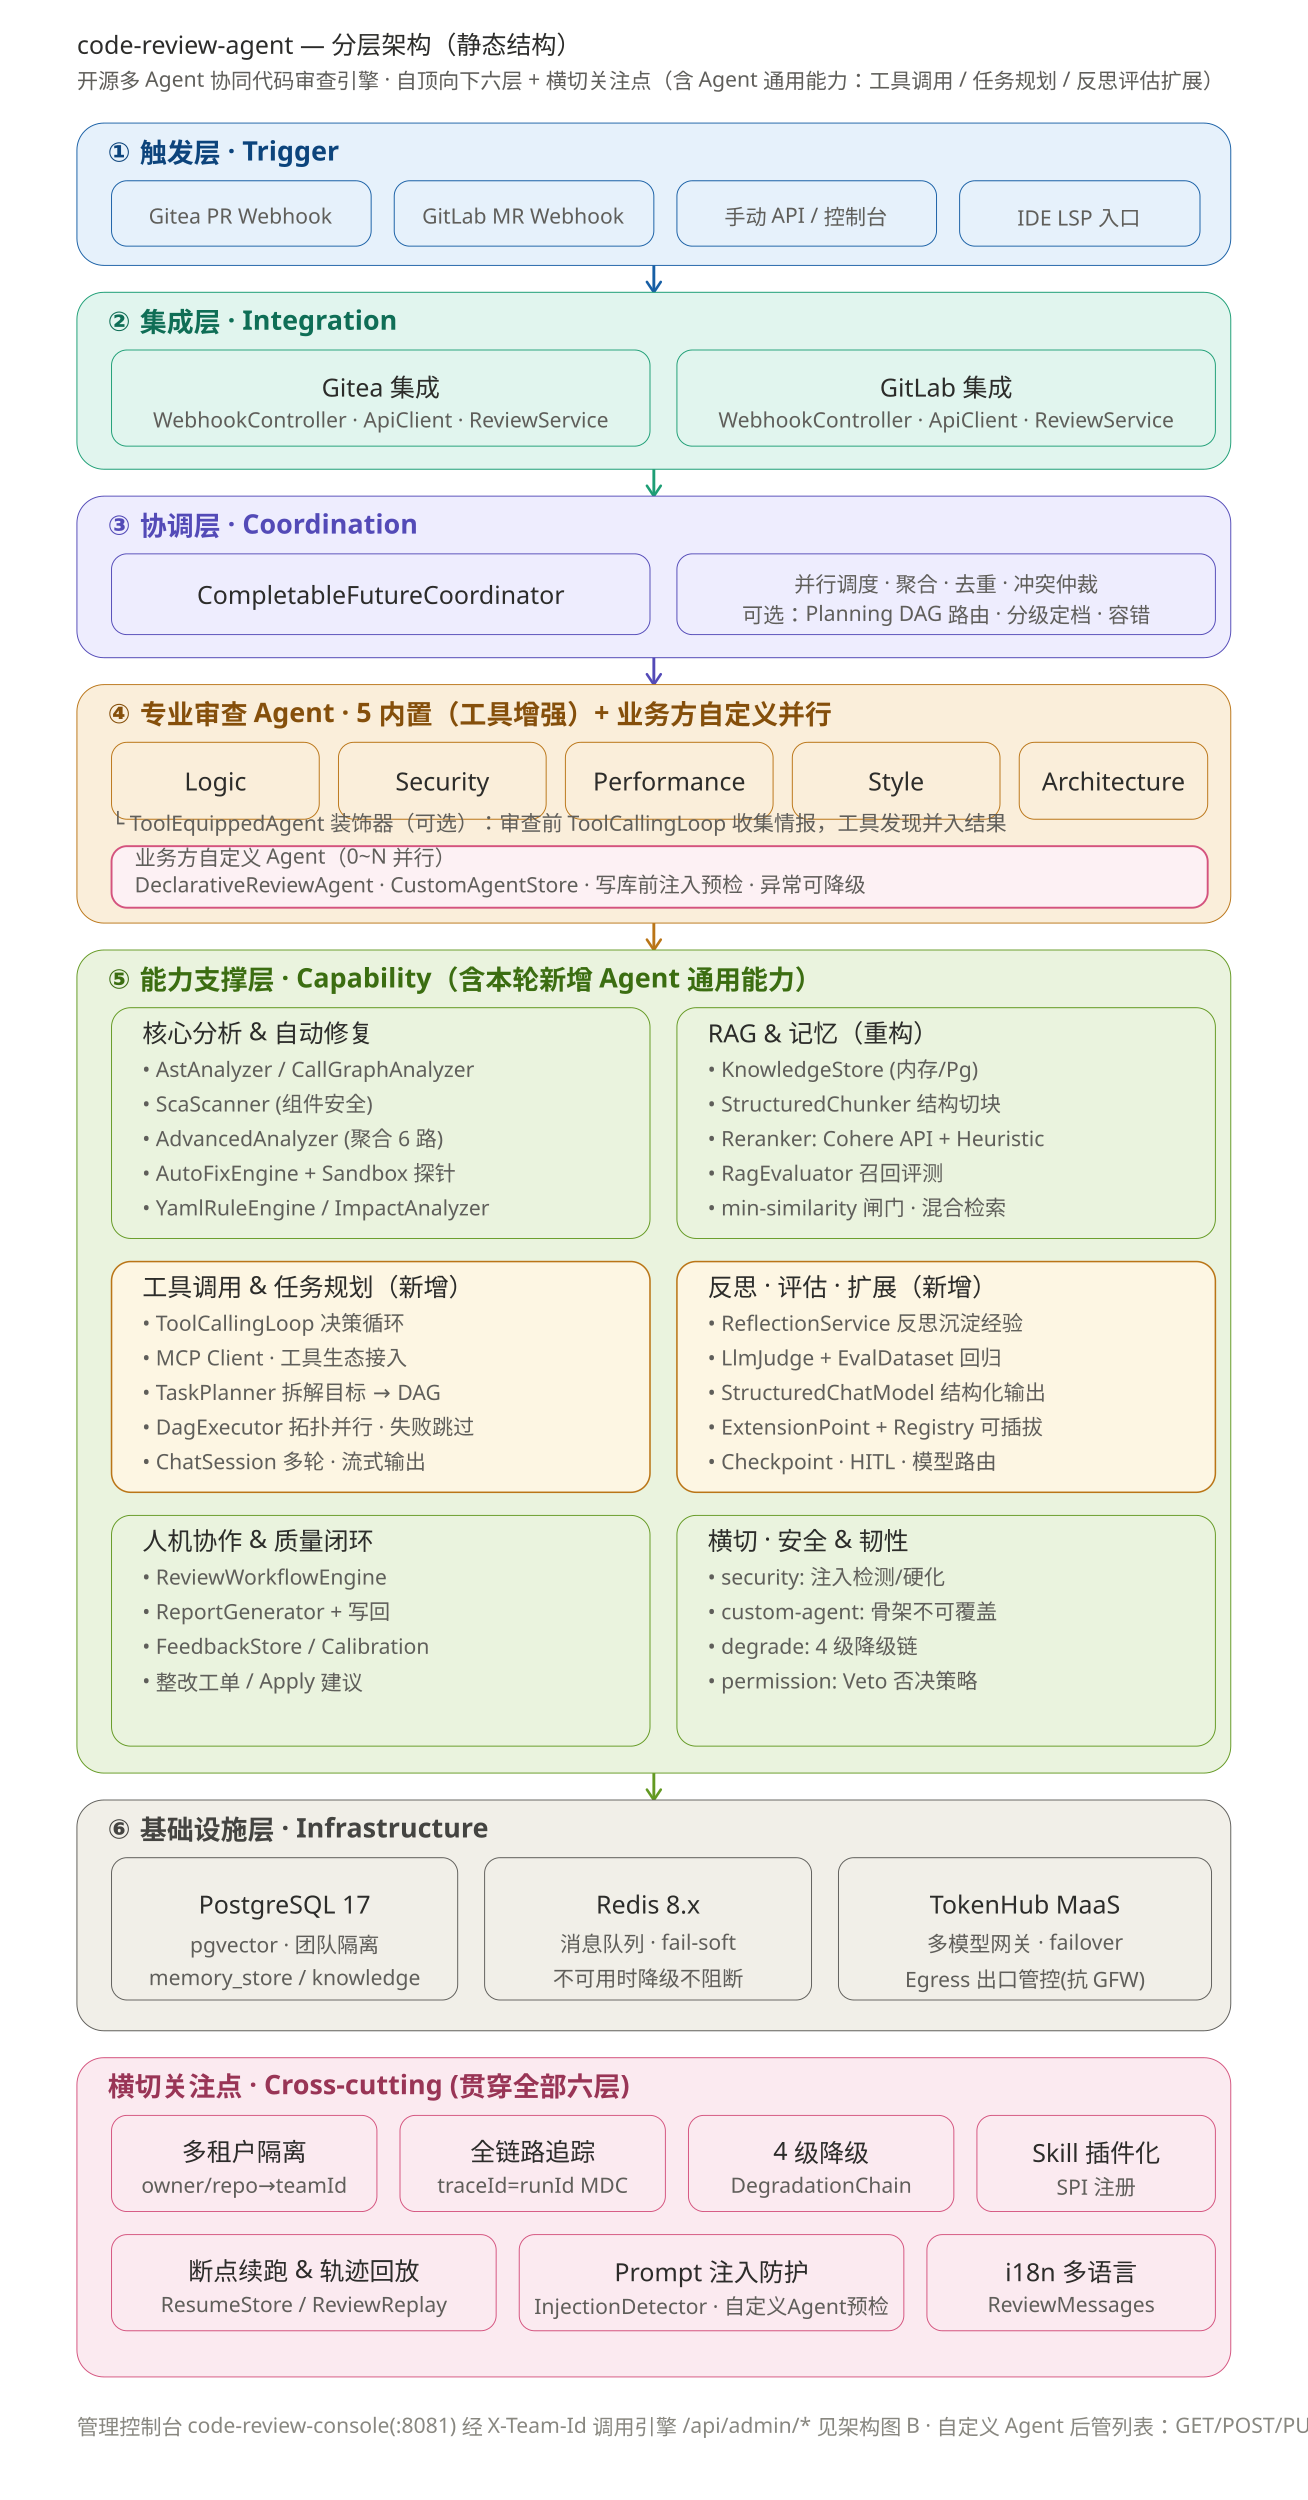
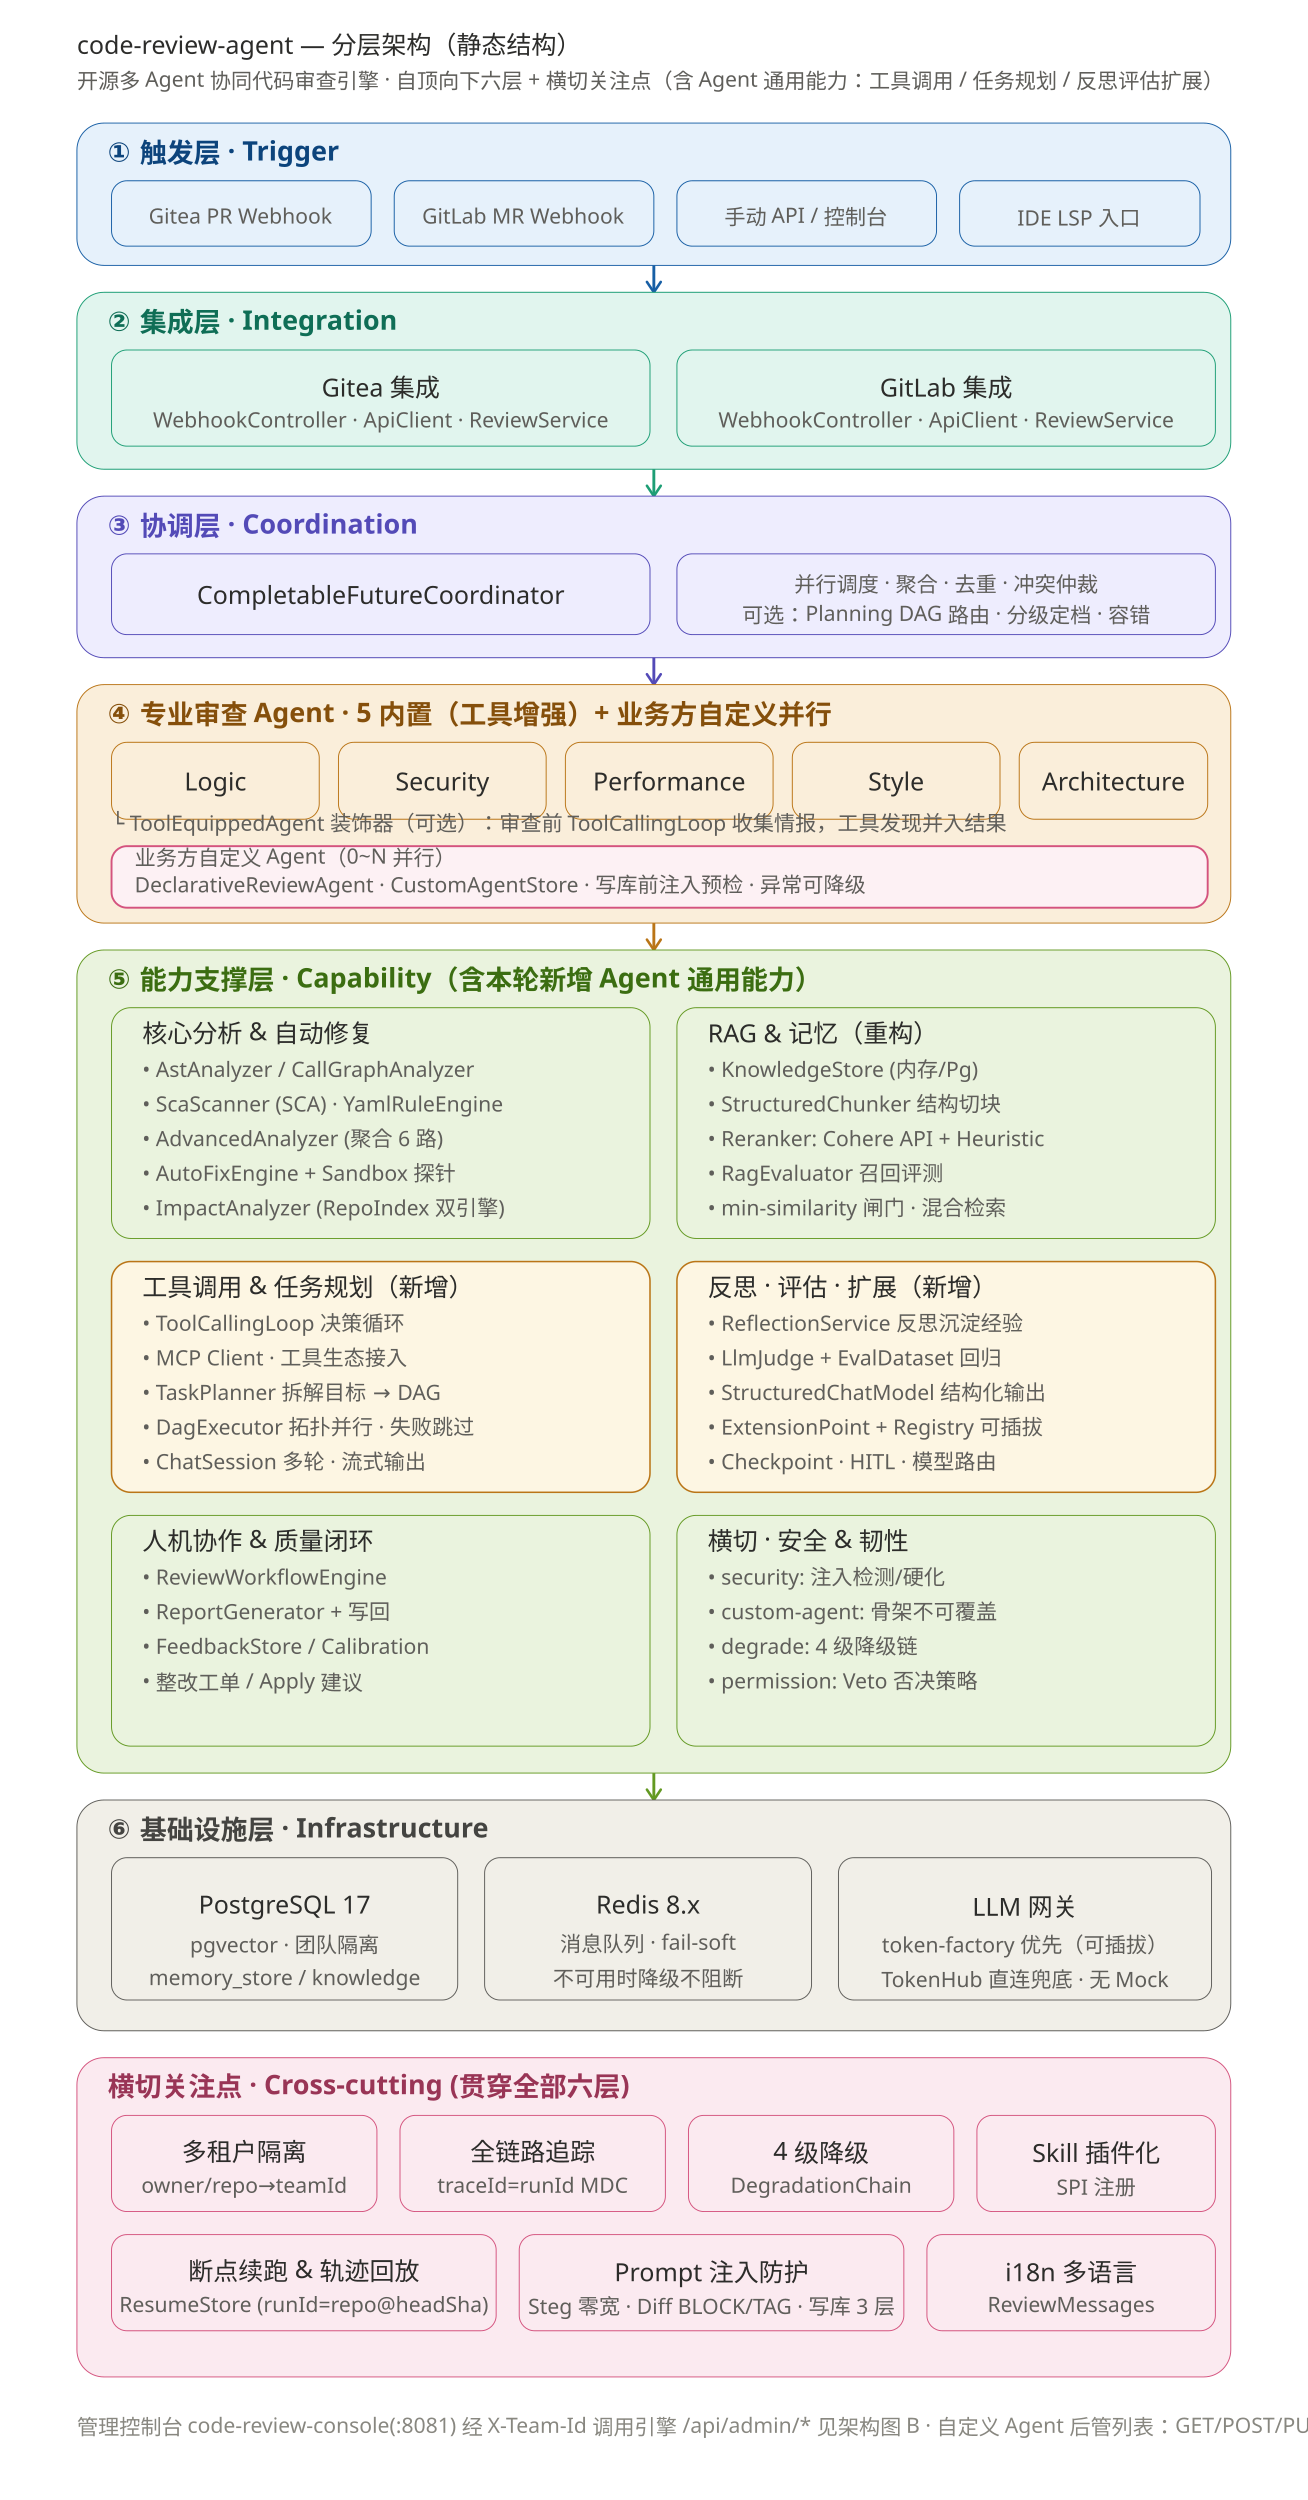
<svg xmlns="http://www.w3.org/2000/svg" viewBox="0 0 680 1300" width="100%" font-family="'Segoe UI',system-ui,sans-serif">
  <defs>
    <marker id="arrow" viewBox="0 0 10 10" refX="8" refY="5" markerWidth="6" markerHeight="6" orient="auto-start-reverse">
      <path d="M2 1L8 5L2 9" fill="none" stroke="context-stroke" stroke-width="1.5" stroke-linecap="round" stroke-linejoin="round" />
    </marker>
  </defs>
  <style>
    text{font-family:'Segoe UI',system-ui,sans-serif}
    .th{font-size:13px;font-weight:500;fill:#2C2C2A}
    .ts{font-size:11px;fill:#5F5E5A}
    .cap{font-size:11px;fill:#888780}
    .lay{font-size:14px;font-weight:600}
    .a{stroke-width:1.5;fill:none;marker-end:url(#arrow)}
  </style>
  <text class="th" x="40" y="28" font-size="15">code-review-agent — 分层架构（静态结构）</text>
  <text class="ts" x="40" y="46">开源多 Agent 协同代码审查引擎 · 自顶向下六层 + 横切关注点（含 Agent 通用能力：工具调用 / 任务规划 / 反思评估扩展）</text>
  <rect x="40" y="64" width="600" height="74" rx="14" fill="#E6F1FB" stroke="#185FA5" stroke-width="0.5" />
  <text class="lay" x="56" y="84" fill="#0C447C">① 触发层 · Trigger</text>
  <rect x="58" y="94" width="135" height="34" rx="8" fill="#E6F1FB" stroke="#185FA5" stroke-width="0.5" />
  <text class="ts" x="125" y="112" text-anchor="middle" dominant-baseline="central">Gitea PR Webhook</text>
  <rect x="205" y="94" width="135" height="34" rx="8" fill="#E6F1FB" stroke="#185FA5" stroke-width="0.5" />
  <text class="ts" x="272" y="112" text-anchor="middle" dominant-baseline="central">GitLab MR Webhook</text>
  <rect x="352" y="94" width="135" height="34" rx="8" fill="#E6F1FB" stroke="#185FA5" stroke-width="0.5" />
  <text class="ts" x="419" y="112" text-anchor="middle" dominant-baseline="central">手动 API / 控制台</text>
  <rect x="499" y="94" width="125" height="34" rx="8" fill="#E6F1FB" stroke="#185FA5" stroke-width="0.5" />
  <text class="ts" x="561" y="112" text-anchor="middle" dominant-baseline="central">IDE LSP 入口</text>
  <path class="a" d="M340 138 L340 152" stroke="#185FA5" />
  <rect x="40" y="152" width="600" height="92" rx="14" fill="#E1F5EE" stroke="#1D9E75" stroke-width="0.5" />
  <text class="lay" x="56" y="172" fill="#0F6E56">② 集成层 · Integration</text>
  <rect x="58" y="182" width="280" height="50" rx="8" fill="#E1F5EE" stroke="#1D9E75" stroke-width="0.5" />
  <text class="th" x="198" y="200" text-anchor="middle" dominant-baseline="central">Gitea 集成</text>
  <text class="ts" x="198" y="218" text-anchor="middle" dominant-baseline="central">WebhookController · ApiClient · ReviewService</text>
  <rect x="352" y="182" width="280" height="50" rx="8" fill="#E1F5EE" stroke="#1D9E75" stroke-width="0.5" />
  <text class="th" x="492" y="200" text-anchor="middle" dominant-baseline="central">GitLab 集成</text>
  <text class="ts" x="492" y="218" text-anchor="middle" dominant-baseline="central">WebhookController · ApiClient · ReviewService</text>
  <path class="a" d="M340 244 L340 258" stroke="#1D9E75" />
  <rect x="40" y="258" width="600" height="84" rx="14" fill="#EEEDFE" stroke="#534AB7" stroke-width="0.5" />
  <text class="lay" x="56" y="278" fill="#534AB7">③ 协调层 · Coordination</text>
  <rect x="58" y="288" width="280" height="42" rx="8" fill="#EEEDFE" stroke="#534AB7" stroke-width="0.5" />
  <text class="th" x="198" y="309" text-anchor="middle" dominant-baseline="central">CompletableFutureCoordinator</text>
  <rect x="352" y="288" width="280" height="42" rx="8" fill="#EEEDFE" stroke="#534AB7" stroke-width="0.5" />
  <text class="ts" x="492" y="303" text-anchor="middle" dominant-baseline="central">并行调度 · 聚合 · 去重 · 冲突仲裁</text>
  <text class="ts" x="492" y="319" text-anchor="middle" dominant-baseline="central">可选：Planning DAG 路由 · 分级定档 · 容错</text>
  <path class="a" d="M340 342 L340 356" stroke="#534AB7" />
  <rect x="40" y="356" width="600" height="124" rx="14" fill="#FAEEDA" stroke="#BA7517" stroke-width="0.5" />
  <text class="lay" x="56" y="376" fill="#854F0B">④ 专业审查 Agent · 5 内置（工具增强）+ 业务方自定义并行</text>
  <rect x="58" y="386" width="108" height="40" rx="8" fill="#FAEEDA" stroke="#BA7517" stroke-width="0.5" />
  <text class="th" x="112" y="406" text-anchor="middle" dominant-baseline="central">Logic</text>
  <rect x="176" y="386" width="108" height="40" rx="8" fill="#FAEEDA" stroke="#BA7517" stroke-width="0.5" />
  <text class="th" x="230" y="406" text-anchor="middle" dominant-baseline="central">Security</text>
  <rect x="294" y="386" width="108" height="40" rx="8" fill="#FAEEDA" stroke="#BA7517" stroke-width="0.5" />
  <text class="th" x="348" y="406" text-anchor="middle" dominant-baseline="central">Performance</text>
  <rect x="412" y="386" width="108" height="40" rx="8" fill="#FAEEDA" stroke="#BA7517" stroke-width="0.5" />
  <text class="th" x="466" y="406" text-anchor="middle" dominant-baseline="central">Style</text>
  <rect x="530" y="386" width="98" height="40" rx="8" fill="#FAEEDA" stroke="#BA7517" stroke-width="0.5" />
  <text class="th" x="579" y="406" text-anchor="middle" dominant-baseline="central">Architecture</text>
  <text class="ts" x="58" y="432" fill="#854F0B">└ ToolEquippedAgent 装饰器（可选）：审查前 ToolCallingLoop 收集情报，工具发现并入结果</text>
  <rect x="58" y="440" width="570" height="32" rx="8" fill="#FDF1F4" stroke="#D4537E" stroke-width="1" />
  <text class="ts" x="70" y="450" fill="#993556">业务方自定义 Agent（0~N 并行）</text>
  <text class="ts" x="70" y="464">DeclarativeReviewAgent · CustomAgentStore · 写库前注入预检 · 异常可降级</text>
  <path class="a" d="M340 480 L340 494" stroke="#BA7517" />
  <rect x="40" y="494" width="600" height="428" rx="14" fill="#EAF3DE" stroke="#639922" stroke-width="0.5" />
  <text class="lay" x="56" y="514" fill="#3B6D11">⑤ 能力支撑层 · Capability（含本轮新增 Agent 通用能力）</text>
  <rect x="58" y="524" width="280" height="120" rx="10" fill="#EAF3DE" stroke="#639922" stroke-width="0.5" />
  <text class="th" x="74" y="542" fill="#27500A">核心分析 &amp; 自动修复</text>
  <text class="ts" x="74" y="560">• AstAnalyzer / CallGraphAnalyzer</text>
-   <text class="ts" x="74" y="578">• ScaScanner (组件安全)</text>
+   <text class="ts" x="74" y="578">• ScaScanner (SCA) · YamlRuleEngine</text>
  <text class="ts" x="74" y="596">• AdvancedAnalyzer (聚合 6 路)</text>
  <text class="ts" x="74" y="614">• AutoFixEngine + Sandbox 探针</text>
-   <text class="ts" x="74" y="632">• YamlRuleEngine / ImpactAnalyzer</text>
+   <text class="ts" x="74" y="632">• ImpactAnalyzer (RepoIndex 双引擎)</text>
  <rect x="352" y="524" width="280" height="120" rx="10" fill="#EAF3DE" stroke="#639922" stroke-width="0.5" />
  <text class="th" x="368" y="542" fill="#27500A">RAG &amp; 记忆（重构）</text>
  <text class="ts" x="368" y="560">• KnowledgeStore (内存/Pg)</text>
  <text class="ts" x="368" y="578">• StructuredChunker 结构切块</text>
  <text class="ts" x="368" y="596">• Reranker: Cohere API + Heuristic</text>
  <text class="ts" x="368" y="614">• RagEvaluator 召回评测</text>
  <text class="ts" x="368" y="632">• min-similarity 闸门 · 混合检索</text>
  <rect x="58" y="656" width="280" height="120" rx="10" fill="#FDF6E3" stroke="#BA7517" stroke-width="0.8" />
  <text class="th" x="74" y="674" fill="#854F0B">工具调用 &amp; 任务规划（新增）</text>
  <text class="ts" x="74" y="692">• ToolCallingLoop 决策循环</text>
  <text class="ts" x="74" y="710">• MCP Client · 工具生态接入</text>
  <text class="ts" x="74" y="728">• TaskPlanner 拆解目标 → DAG</text>
  <text class="ts" x="74" y="746">• DagExecutor 拓扑并行 · 失败跳过</text>
  <text class="ts" x="74" y="764">• ChatSession 多轮 · 流式输出</text>
  <rect x="352" y="656" width="280" height="120" rx="10" fill="#FDF6E3" stroke="#BA7517" stroke-width="0.8" />
  <text class="th" x="368" y="674" fill="#854F0B">反思 · 评估 · 扩展（新增）</text>
  <text class="ts" x="368" y="692">• ReflectionService 反思沉淀经验</text>
  <text class="ts" x="368" y="710">• LlmJudge + EvalDataset 回归</text>
  <text class="ts" x="368" y="728">• StructuredChatModel 结构化输出</text>
  <text class="ts" x="368" y="746">• ExtensionPoint + Registry 可插拔</text>
  <text class="ts" x="368" y="764">• Checkpoint · HITL · 模型路由</text>
  <rect x="58" y="788" width="280" height="120" rx="10" fill="#EAF3DE" stroke="#639922" stroke-width="0.5" />
  <text class="th" x="74" y="806" fill="#27500A">人机协作 &amp; 质量闭环</text>
  <text class="ts" x="74" y="824">• ReviewWorkflowEngine</text>
  <text class="ts" x="74" y="842">• ReportGenerator + 写回</text>
  <text class="ts" x="74" y="860">• FeedbackStore / Calibration</text>
  <text class="ts" x="74" y="878">• 整改工单 / Apply 建议</text>
  <rect x="352" y="788" width="280" height="120" rx="10" fill="#EAF3DE" stroke="#639922" stroke-width="0.5" />
  <text class="th" x="368" y="806" fill="#27500A">横切 · 安全 &amp; 韧性</text>
  <text class="ts" x="368" y="824">• security: 注入检测/硬化</text>
  <text class="ts" x="368" y="842">• custom-agent: 骨架不可覆盖</text>
  <text class="ts" x="368" y="860">• degrade: 4 级降级链</text>
  <text class="ts" x="368" y="878">• permission: Veto 否决策略</text>
  <path class="a" d="M340 922 L340 936" stroke="#639922" />
  <rect x="40" y="936" width="600" height="120" rx="14" fill="#F1EFE8" stroke="#5F5E5A" stroke-width="0.5" />
  <text class="lay" x="56" y="956" fill="#444441">⑥ 基础设施层 · Infrastructure</text>
  <rect x="58" y="966" width="180" height="74" rx="8" fill="#F1EFE8" stroke="#5F5E5A" stroke-width="0.5" />
  <text class="th" x="148" y="990" text-anchor="middle" dominant-baseline="central">PostgreSQL 17</text>
  <text class="ts" x="148" y="1010" text-anchor="middle" dominant-baseline="central">pgvector · 团队隔离</text>
  <text class="ts" x="148" y="1028" text-anchor="middle" dominant-baseline="central">memory_store / knowledge</text>
  <rect x="252" y="966" width="170" height="74" rx="8" fill="#F1EFE8" stroke="#5F5E5A" stroke-width="0.5" />
  <text class="th" x="337" y="990" text-anchor="middle" dominant-baseline="central">Redis 8.x</text>
  <text class="ts" x="337" y="1010" text-anchor="middle" dominant-baseline="central">消息队列 · fail-soft</text>
  <text class="ts" x="337" y="1028" text-anchor="middle" dominant-baseline="central">不可用时降级不阻断</text>
  <rect x="436" y="966" width="194" height="74" rx="8" fill="#F1EFE8" stroke="#5F5E5A" stroke-width="0.5" />
-   <text class="th" x="533" y="990" text-anchor="middle" dominant-baseline="central">TokenHub MaaS</text>
-   <text class="ts" x="533" y="1010" text-anchor="middle" dominant-baseline="central">多模型网关 · failover</text>
-   <text class="ts" x="533" y="1028" text-anchor="middle" dominant-baseline="central">Egress 出口管控(抗 GFW)</text>
+   <text class="th" x="533" y="990" text-anchor="middle" dominant-baseline="central">LLM 网关</text>
+   <text class="ts" x="533" y="1010" text-anchor="middle" dominant-baseline="central">token-factory 优先（可插拔）</text>
+   <text class="ts" x="533" y="1028" text-anchor="middle" dominant-baseline="central">TokenHub 直连兜底 · 无 Mock</text>
  <rect x="40" y="1070" width="600" height="166" rx="14" fill="#FBEAF0" stroke="#D4537E" stroke-width="0.5" />
  <text class="lay" x="56" y="1090" fill="#993556">横切关注点 · Cross-cutting (贯穿全部六层)</text>
  <rect x="58" y="1100" width="138" height="50" rx="8" fill="#FBEAF0" stroke="#D4537E" stroke-width="0.5" />
  <text class="th" x="127" y="1118" text-anchor="middle" dominant-baseline="central">多租户隔离</text>
  <text class="ts" x="127" y="1136" text-anchor="middle" dominant-baseline="central">owner/repo→teamId</text>
  <rect x="208" y="1100" width="138" height="50" rx="8" fill="#FBEAF0" stroke="#D4537E" stroke-width="0.5" />
  <text class="th" x="277" y="1118" text-anchor="middle" dominant-baseline="central">全链路追踪</text>
  <text class="ts" x="277" y="1136" text-anchor="middle" dominant-baseline="central">traceId=runId MDC</text>
  <rect x="358" y="1100" width="138" height="50" rx="8" fill="#FBEAF0" stroke="#D4537E" stroke-width="0.5" />
  <text class="th" x="427" y="1118" text-anchor="middle" dominant-baseline="central">4 级降级</text>
  <text class="ts" x="427" y="1136" text-anchor="middle" dominant-baseline="central">DegradationChain</text>
  <rect x="508" y="1100" width="124" height="50" rx="8" fill="#FBEAF0" stroke="#D4537E" stroke-width="0.5" />
  <text class="th" x="570" y="1118" text-anchor="middle" dominant-baseline="central">Skill 插件化</text>
  <text class="ts" x="570" y="1136" text-anchor="middle" dominant-baseline="central">SPI 注册</text>
  <rect x="58" y="1162" width="200" height="50" rx="8" fill="#FBEAF0" stroke="#D4537E" stroke-width="0.5" />
  <text class="th" x="158" y="1180" text-anchor="middle" dominant-baseline="central">断点续跑 &amp; 轨迹回放</text>
-   <text class="ts" x="158" y="1198" text-anchor="middle" dominant-baseline="central">ResumeStore / ReviewReplay</text>
+   <text class="ts" x="158" y="1198" text-anchor="middle" dominant-baseline="central">ResumeStore (runId=repo@headSha)</text>
  <rect x="270" y="1162" width="200" height="50" rx="8" fill="#FBEAF0" stroke="#D4537E" stroke-width="0.5" />
  <text class="th" x="370" y="1180" text-anchor="middle" dominant-baseline="central">Prompt 注入防护</text>
-   <text class="ts" x="370" y="1198" text-anchor="middle" dominant-baseline="central">InjectionDetector · 自定义Agent预检</text>
+   <text class="ts" x="370" y="1198" text-anchor="middle" dominant-baseline="central">Steg 零宽 · Diff BLOCK/TAG · 写库 3 层</text>
  <rect x="482" y="1162" width="150" height="50" rx="8" fill="#FBEAF0" stroke="#D4537E" stroke-width="0.5" />
  <text class="th" x="557" y="1180" text-anchor="middle" dominant-baseline="central">i18n 多语言</text>
  <text class="ts" x="557" y="1198" text-anchor="middle" dominant-baseline="central">ReviewMessages</text>
  <text class="cap" x="40" y="1266">管理控制台 code-review-console(:8081) 经 X-Team-Id 调用引擎 /api/admin/* 见架构图 B · 自定义 Agent 后管列表：GET/POST/PUT/DELETE /api/admin/agents · 新能力开关：review.planning.enabled / review.reflection.enabled / review.eval.enabled / review.tools.agent-loop.enabled（默认关）</text>
</svg>
